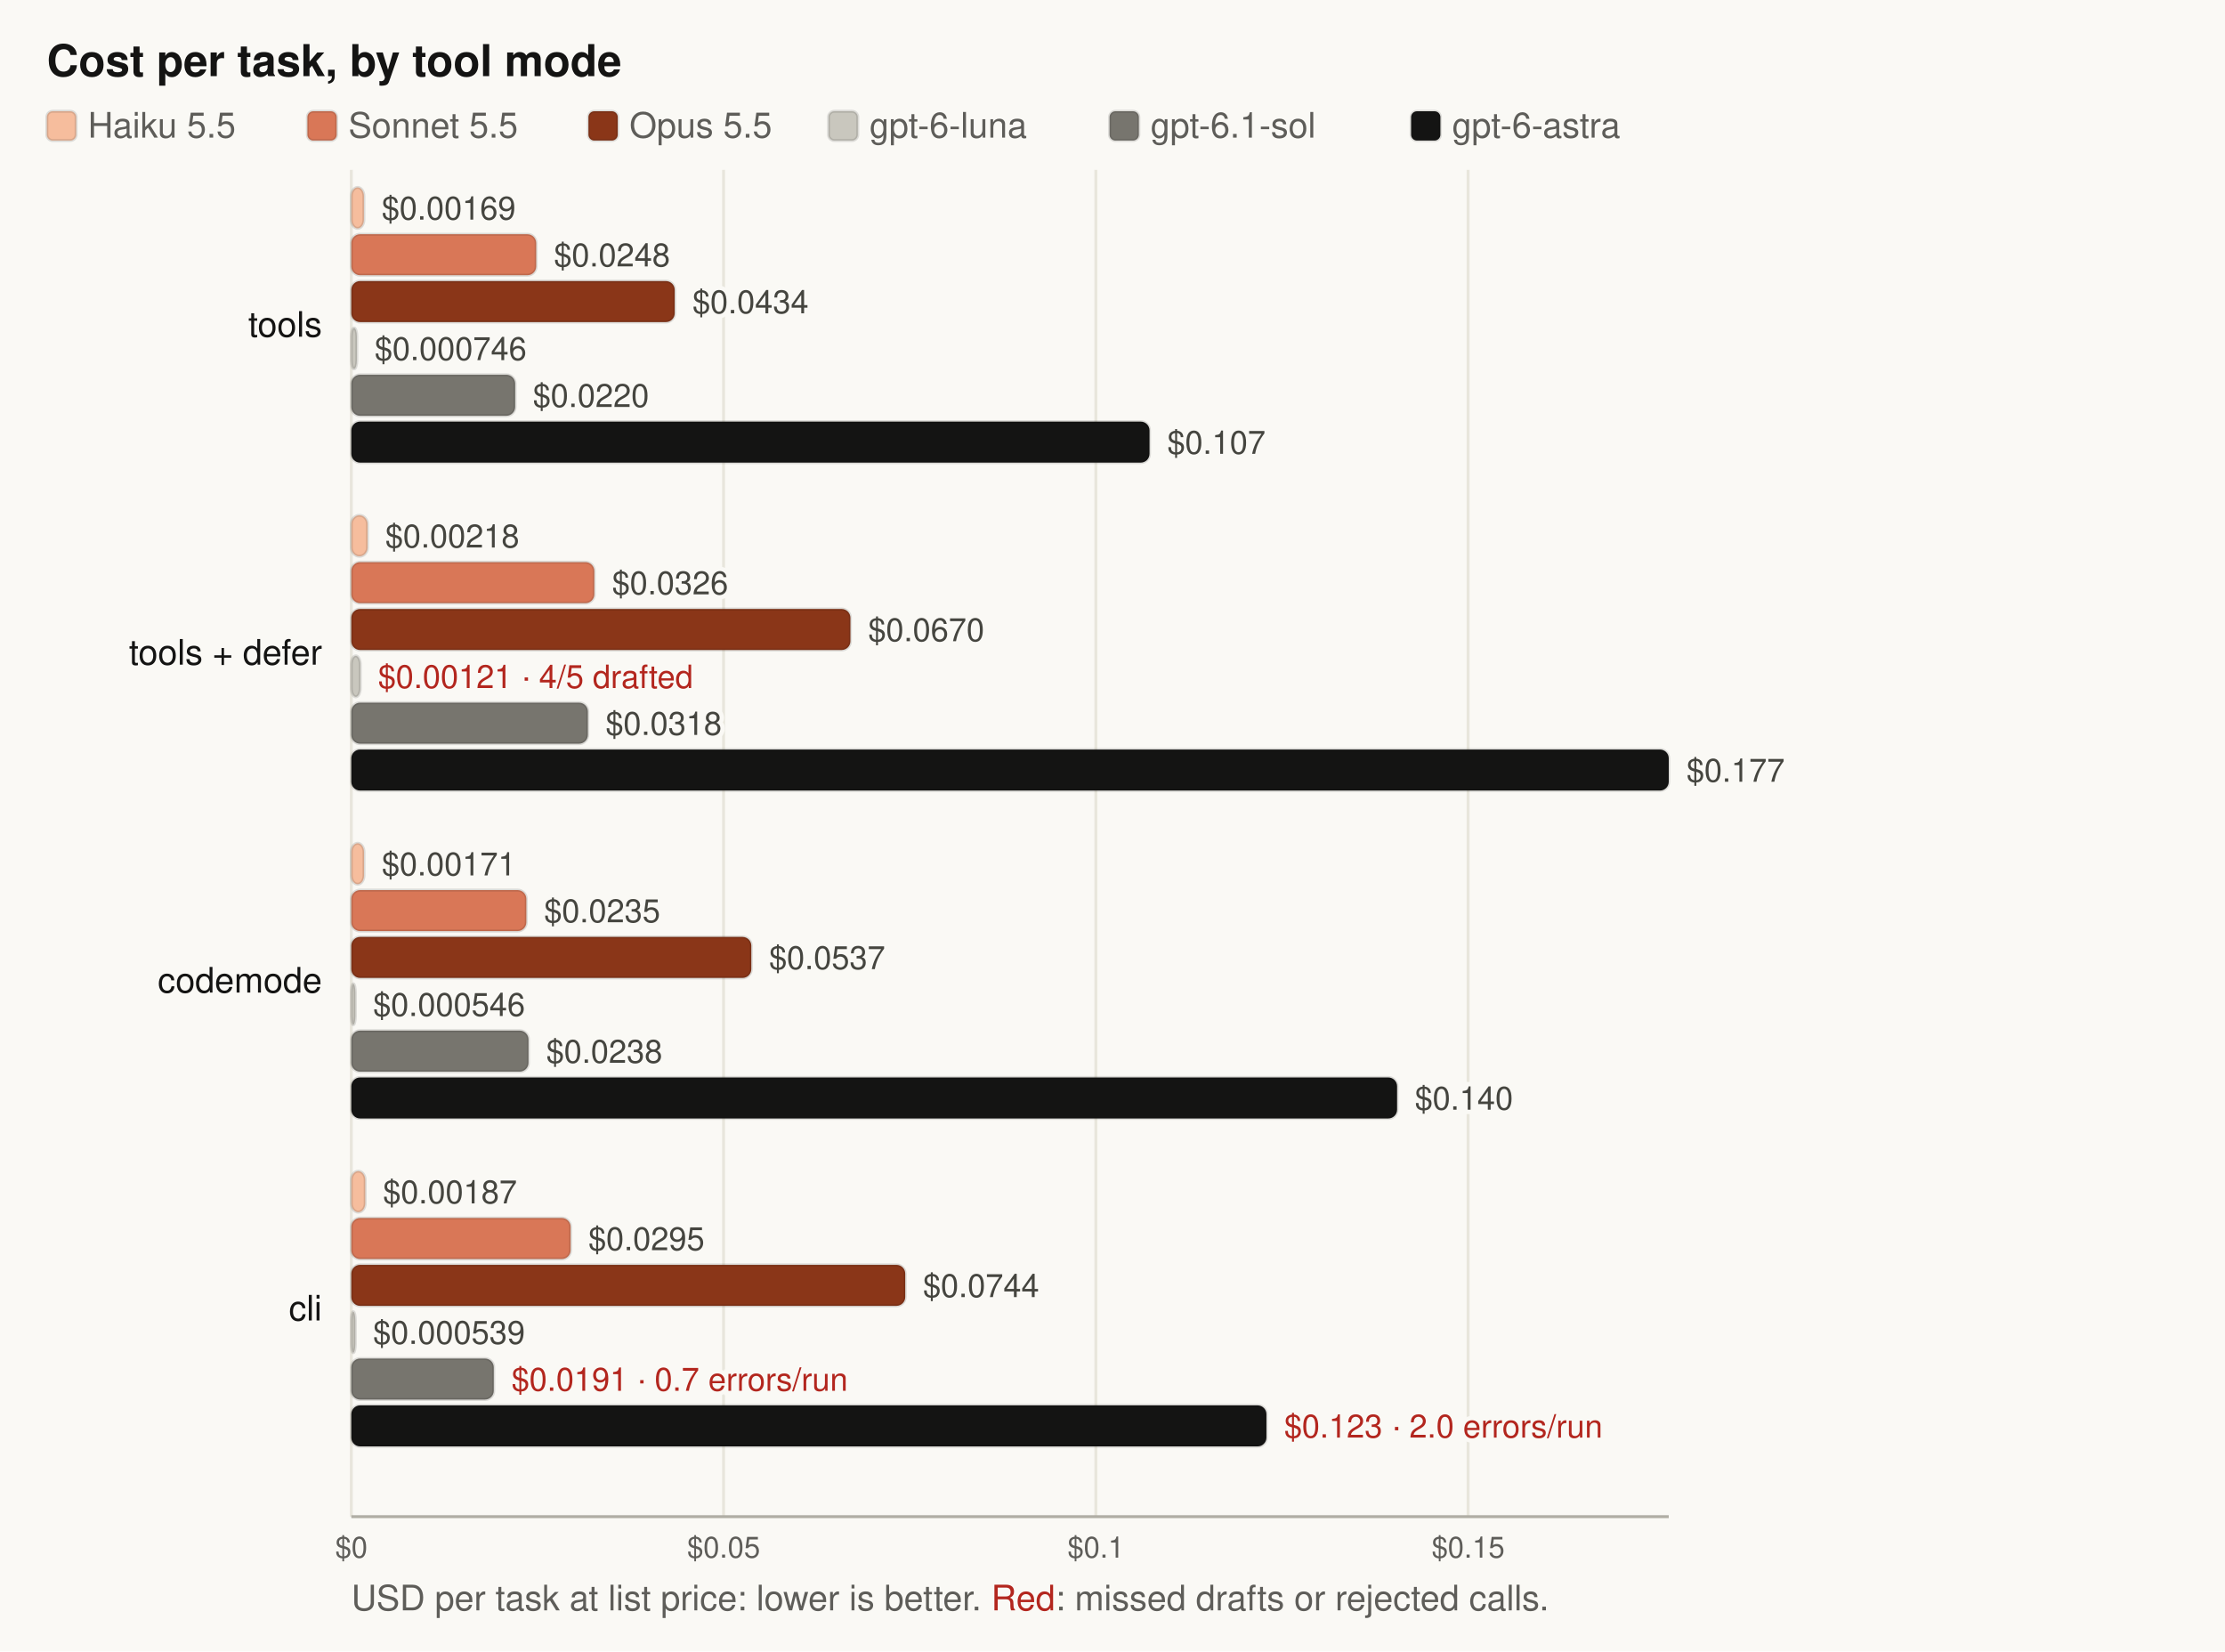
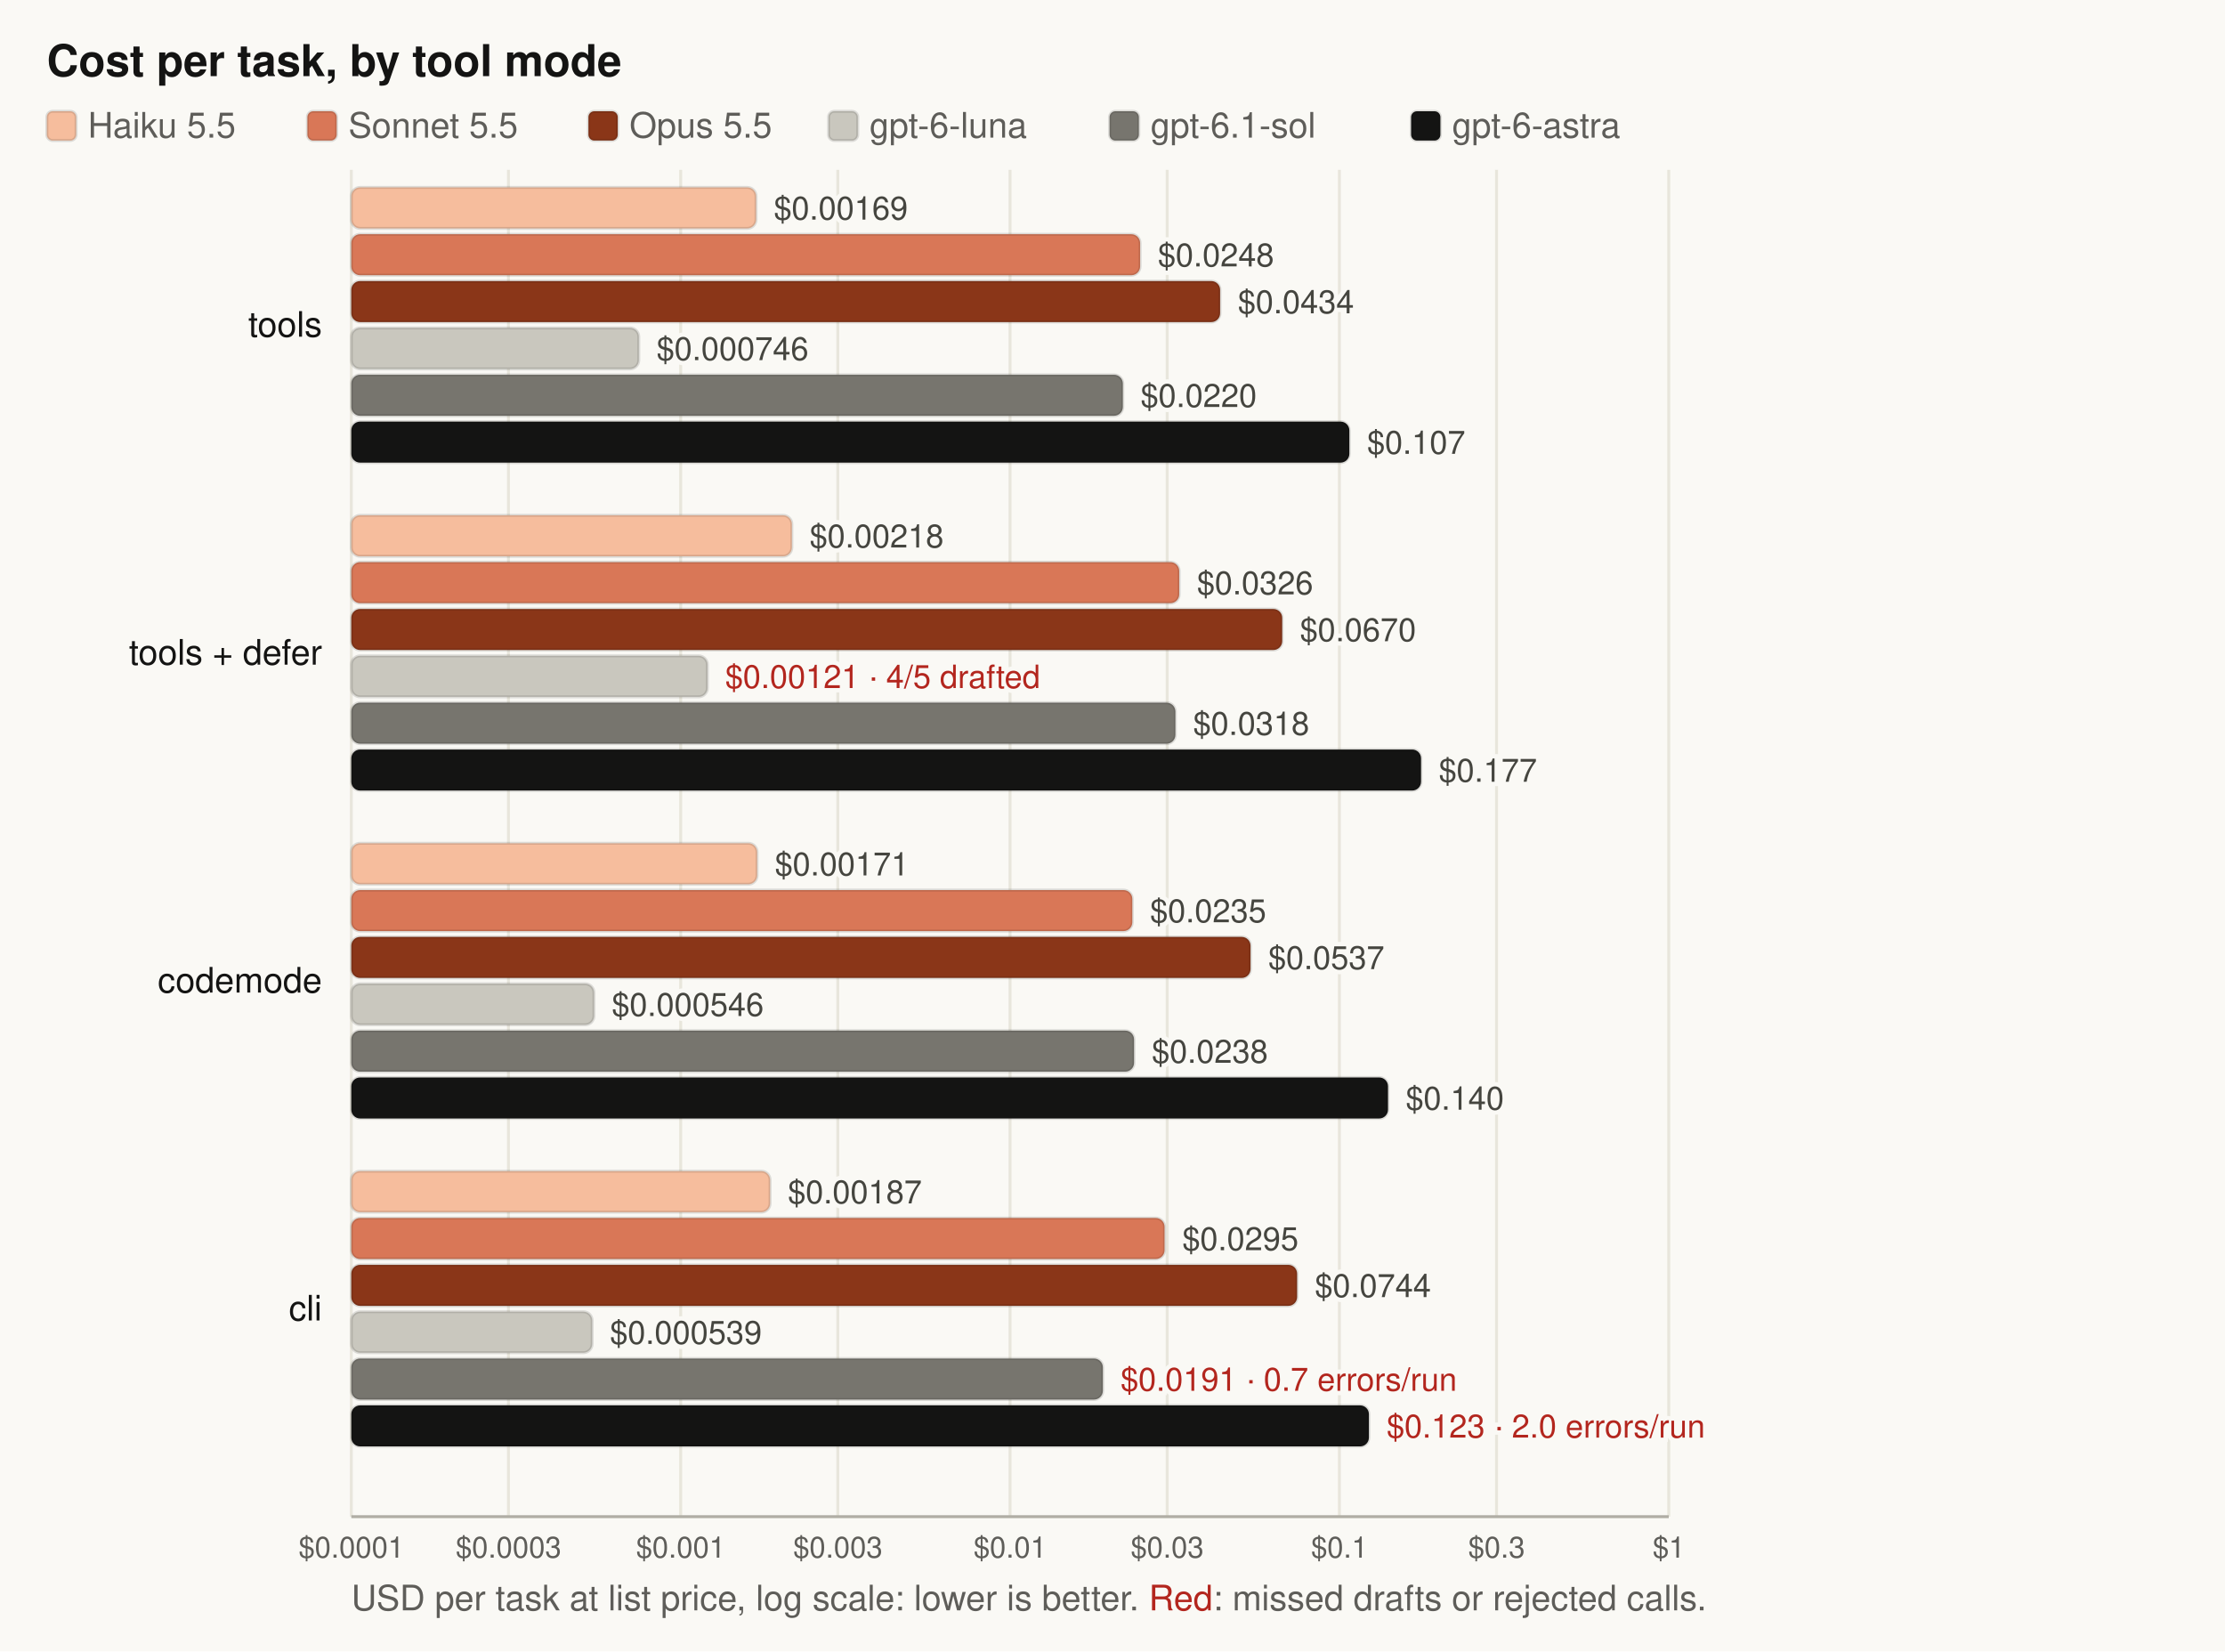
<svg xmlns="http://www.w3.org/2000/svg" width="760" height="564" viewBox="0 0 760 564" font-family="-apple-system, Segoe UI, Helvetica, Arial, sans-serif">
  <rect width="760" height="564" fill="#faf9f5" />
  <text x="16" y="26" font-size="15" font-weight="600" fill="#141413">Cost per task, by tool mode</text>
  <rect x="16" y="38" width="10" height="10" rx="2" fill="#f6bd9d" stroke="#0000001f" />
  <text x="30" y="47" font-size="12" fill="#5e5d59">Haiku 5.5</text>
  <rect x="105" y="38" width="10" height="10" rx="2" fill="#d97757" stroke="#0000001f" />
  <text x="119" y="47" font-size="12" fill="#5e5d59">Sonnet 5.5</text>
  <rect x="201" y="38" width="10" height="10" rx="2" fill="#8a3618" stroke="#0000001f" />
  <text x="215" y="47" font-size="12" fill="#5e5d59">Opus 5.5</text>
  <rect x="283" y="38" width="10" height="10" rx="2" fill="#c9c7be" stroke="#0000001f" />
  <text x="297" y="47" font-size="12" fill="#5e5d59">gpt-6-luna</text>
  <rect x="379" y="38" width="10" height="10" rx="2" fill="#77756e" stroke="#0000001f" />
  <text x="393" y="47" font-size="12" fill="#5e5d59">gpt-6.1-sol</text>
  <rect x="482" y="38" width="10" height="10" rx="2" fill="#141413" stroke="#0000001f" />
  <text x="496" y="47" font-size="12" fill="#5e5d59">gpt-6-astra</text>
  <line x1="120" y1="58" x2="120" y2="518" stroke="#e8e6dc" />
-   <text x="120" y="532" font-size="10" text-anchor="middle" fill="#5e5d59">$0</text>
-   <line x1="247.156" y1="58" x2="247.156" y2="518" stroke="#e8e6dc" />
-   <text x="247.156" y="532" font-size="10" text-anchor="middle" fill="#5e5d59">$0.05</text>
-   <line x1="374.311" y1="58" x2="374.311" y2="518" stroke="#e8e6dc" />
-   <text x="374.311" y="532" font-size="10" text-anchor="middle" fill="#5e5d59">$0.1</text>
-   <line x1="501.467" y1="58" x2="501.467" y2="518" stroke="#e8e6dc" />
-   <text x="501.467" y="532" font-size="10" text-anchor="middle" fill="#5e5d59">$0.15</text>
+   <text x="120" y="532" font-size="10" text-anchor="middle" fill="#5e5d59">$0.0001</text>
+   <line x1="173.676" y1="58" x2="173.676" y2="518" stroke="#e8e6dc" />
+   <text x="173.676" y="532" font-size="10" text-anchor="middle" fill="#5e5d59">$0.0003</text>
+   <line x1="232.5" y1="58" x2="232.5" y2="518" stroke="#e8e6dc" />
+   <text x="232.5" y="532" font-size="10" text-anchor="middle" fill="#5e5d59">$0.001</text>
+   <line x1="286.176" y1="58" x2="286.176" y2="518" stroke="#e8e6dc" />
+   <text x="286.176" y="532" font-size="10" text-anchor="middle" fill="#5e5d59">$0.003</text>
+   <line x1="345" y1="58" x2="345" y2="518" stroke="#e8e6dc" />
+   <text x="345" y="532" font-size="10" text-anchor="middle" fill="#5e5d59">$0.01</text>
+   <line x1="398.676" y1="58" x2="398.676" y2="518" stroke="#e8e6dc" />
+   <text x="398.676" y="532" font-size="10" text-anchor="middle" fill="#5e5d59">$0.03</text>
+   <line x1="457.5" y1="58" x2="457.5" y2="518" stroke="#e8e6dc" />
+   <text x="457.5" y="532" font-size="10" text-anchor="middle" fill="#5e5d59">$0.1</text>
+   <line x1="511.176" y1="58" x2="511.176" y2="518" stroke="#e8e6dc" />
+   <text x="511.176" y="532" font-size="10" text-anchor="middle" fill="#5e5d59">$0.3</text>
+   <line x1="570" y1="58" x2="570" y2="518" stroke="#e8e6dc" />
+   <text x="570" y="532" font-size="10" text-anchor="middle" fill="#5e5d59">$1</text>
  <line x1="120" y1="518" x2="570" y2="518" stroke="#b0aea5" />
  <text x="110" y="115" font-size="12" text-anchor="end" fill="#141413">tools</text>
-   <rect x="120" y="64" width="4.308" height="14" rx="3" fill="#f6bd9d" stroke="#0000001f" />
-   <text x="130.308" y="75" font-size="11" stroke="#faf9f5" stroke-width="3" paint-order="stroke" fill="#45453f">$0.00169</text>
-   <rect x="120" y="80" width="63.143" height="14" rx="3" fill="#d97757" stroke="#0000001f" />
-   <text x="189.143" y="91" font-size="11" stroke="#faf9f5" stroke-width="3" paint-order="stroke" fill="#45453f">$0.0248</text>
-   <rect x="120" y="96" width="110.458" height="14" rx="3" fill="#8a3618" stroke="#0000001f" />
-   <text x="236.458" y="107" font-size="11" stroke="#faf9f5" stroke-width="3" paint-order="stroke" fill="#45453f">$0.0434</text>
-   <rect x="120" y="112" width="1.898" height="14" rx="3" fill="#c9c7be" stroke="#0000001f" />
-   <text x="127.898" y="123" font-size="11" stroke="#faf9f5" stroke-width="3" paint-order="stroke" fill="#45453f">$0.000746</text>
-   <rect x="120" y="128" width="55.958" height="14" rx="3" fill="#77756e" stroke="#0000001f" />
-   <text x="181.958" y="139" font-size="11" stroke="#faf9f5" stroke-width="3" paint-order="stroke" fill="#45453f">$0.0220</text>
-   <rect x="120" y="144" width="272.647" height="14" rx="3" fill="#141413" stroke="#0000001f" />
-   <text x="398.647" y="155" font-size="11" stroke="#faf9f5" stroke-width="3" paint-order="stroke" fill="#45453f">$0.107</text>
+   <rect x="120" y="64" width="138.252" height="14" rx="3" fill="#f6bd9d" stroke="#0000001f" />
+   <text x="264.252" y="75" font-size="11" stroke="#faf9f5" stroke-width="3" paint-order="stroke" fill="#45453f">$0.00169</text>
+   <rect x="120" y="80" width="269.433" height="14" rx="3" fill="#d97757" stroke="#0000001f" />
+   <text x="395.433" y="91" font-size="11" stroke="#faf9f5" stroke-width="3" paint-order="stroke" fill="#45453f">$0.0248</text>
+   <rect x="120" y="96" width="296.756" height="14" rx="3" fill="#8a3618" stroke="#0000001f" />
+   <text x="422.756" y="107" font-size="11" stroke="#faf9f5" stroke-width="3" paint-order="stroke" fill="#45453f">$0.0434</text>
+   <rect x="120" y="112" width="98.203" height="14" rx="3" fill="#c9c7be" stroke="#0000001f" />
+   <text x="224.203" y="123" font-size="11" stroke="#faf9f5" stroke-width="3" paint-order="stroke" fill="#45453f">$0.000746</text>
+   <rect x="120" y="128" width="263.531" height="14" rx="3" fill="#77756e" stroke="#0000001f" />
+   <text x="389.531" y="139" font-size="11" stroke="#faf9f5" stroke-width="3" paint-order="stroke" fill="#45453f">$0.0220</text>
+   <rect x="120" y="144" width="340.901" height="14" rx="3" fill="#141413" stroke="#0000001f" />
+   <text x="466.901" y="155" font-size="11" stroke="#faf9f5" stroke-width="3" paint-order="stroke" fill="#45453f">$0.107</text>
  <text x="110" y="227" font-size="12" text-anchor="end" fill="#141413">tools + defer</text>
-   <rect x="120" y="176" width="5.533" height="14" rx="3" fill="#f6bd9d" stroke="#0000001f" />
-   <text x="131.533" y="187" font-size="11" stroke="#faf9f5" stroke-width="3" paint-order="stroke" fill="#45453f">$0.00218</text>
-   <rect x="120" y="192" width="82.996" height="14" rx="3" fill="#d97757" stroke="#0000001f" />
-   <text x="208.996" y="203" font-size="11" stroke="#faf9f5" stroke-width="3" paint-order="stroke" fill="#45453f">$0.0326</text>
-   <rect x="120" y="208" width="170.48" height="14" rx="3" fill="#8a3618" stroke="#0000001f" />
-   <text x="296.48" y="219" font-size="11" stroke="#faf9f5" stroke-width="3" paint-order="stroke" fill="#45453f">$0.0670</text>
-   <rect x="120" y="224" width="3.066" height="14" rx="3" fill="#c9c7be" stroke="#0000001f" />
-   <text x="129.066" y="235" font-size="11" stroke="#faf9f5" stroke-width="3" paint-order="stroke" fill="#b3261e">$0.00121 · 4/5 drafted</text>
-   <rect x="120" y="240" width="80.792" height="14" rx="3" fill="#77756e" stroke="#0000001f" />
-   <text x="206.792" y="251" font-size="11" stroke="#faf9f5" stroke-width="3" paint-order="stroke" fill="#45453f">$0.0318</text>
-   <rect x="120" y="256" width="450" height="14" rx="3" fill="#141413" stroke="#0000001f" />
-   <text x="576" y="267" font-size="11" stroke="#faf9f5" stroke-width="3" paint-order="stroke" fill="#45453f">$0.177</text>
+   <rect x="120" y="176" width="150.479" height="14" rx="3" fill="#f6bd9d" stroke="#0000001f" />
+   <text x="276.479" y="187" font-size="11" stroke="#faf9f5" stroke-width="3" paint-order="stroke" fill="#45453f">$0.00218</text>
+   <rect x="120" y="192" width="282.791" height="14" rx="3" fill="#d97757" stroke="#0000001f" />
+   <text x="408.791" y="203" font-size="11" stroke="#faf9f5" stroke-width="3" paint-order="stroke" fill="#45453f">$0.0326</text>
+   <rect x="120" y="208" width="317.96" height="14" rx="3" fill="#8a3618" stroke="#0000001f" />
+   <text x="443.96" y="219" font-size="11" stroke="#faf9f5" stroke-width="3" paint-order="stroke" fill="#45453f">$0.0670</text>
+   <rect x="120" y="224" width="121.642" height="14" rx="3" fill="#c9c7be" stroke="#0000001f" />
+   <text x="247.642" y="235" font-size="11" stroke="#faf9f5" stroke-width="3" paint-order="stroke" fill="#b3261e">$0.00121 · 4/5 drafted</text>
+   <rect x="120" y="240" width="281.476" height="14" rx="3" fill="#77756e" stroke="#0000001f" />
+   <text x="407.476" y="251" font-size="11" stroke="#faf9f5" stroke-width="3" paint-order="stroke" fill="#45453f">$0.0318</text>
+   <rect x="120" y="256" width="365.383" height="14" rx="3" fill="#141413" stroke="#0000001f" />
+   <text x="491.383" y="267" font-size="11" stroke="#faf9f5" stroke-width="3" paint-order="stroke" fill="#45453f">$0.177</text>
  <text x="110" y="339" font-size="12" text-anchor="end" fill="#141413">codemode</text>
-   <rect x="120" y="288" width="4.339" height="14" rx="3" fill="#f6bd9d" stroke="#0000001f" />
-   <text x="130.339" y="299" font-size="11" stroke="#faf9f5" stroke-width="3" paint-order="stroke" fill="#45453f">$0.00171</text>
-   <rect x="120" y="304" width="59.785" height="14" rx="3" fill="#d97757" stroke="#0000001f" />
-   <text x="185.785" y="315" font-size="11" stroke="#faf9f5" stroke-width="3" paint-order="stroke" fill="#45453f">$0.0235</text>
-   <rect x="120" y="320" width="136.627" height="14" rx="3" fill="#8a3618" stroke="#0000001f" />
-   <text x="262.627" y="331" font-size="11" stroke="#faf9f5" stroke-width="3" paint-order="stroke" fill="#45453f">$0.0537</text>
-   <rect x="120" y="336" width="1.388" height="14" rx="3" fill="#c9c7be" stroke="#0000001f" />
-   <text x="127.388" y="347" font-size="11" stroke="#faf9f5" stroke-width="3" paint-order="stroke" fill="#45453f">$0.000546</text>
-   <rect x="120" y="352" width="60.514" height="14" rx="3" fill="#77756e" stroke="#0000001f" />
-   <text x="186.514" y="363" font-size="11" stroke="#faf9f5" stroke-width="3" paint-order="stroke" fill="#45453f">$0.0238</text>
-   <rect x="120" y="368" width="357.201" height="14" rx="3" fill="#141413" stroke="#0000001f" />
-   <text x="483.201" y="379" font-size="11" stroke="#faf9f5" stroke-width="3" paint-order="stroke" fill="#45453f">$0.140</text>
+   <rect x="120" y="288" width="138.607" height="14" rx="3" fill="#f6bd9d" stroke="#0000001f" />
+   <text x="264.607" y="299" font-size="11" stroke="#faf9f5" stroke-width="3" paint-order="stroke" fill="#45453f">$0.00171</text>
+   <rect x="120" y="304" width="266.763" height="14" rx="3" fill="#d97757" stroke="#0000001f" />
+   <text x="392.763" y="315" font-size="11" stroke="#faf9f5" stroke-width="3" paint-order="stroke" fill="#45453f">$0.0235</text>
+   <rect x="120" y="320" width="307.144" height="14" rx="3" fill="#8a3618" stroke="#0000001f" />
+   <text x="433.144" y="331" font-size="11" stroke="#faf9f5" stroke-width="3" paint-order="stroke" fill="#45453f">$0.0537</text>
+   <rect x="120" y="336" width="82.898" height="14" rx="3" fill="#c9c7be" stroke="#0000001f" />
+   <text x="208.898" y="347" font-size="11" stroke="#faf9f5" stroke-width="3" paint-order="stroke" fill="#45453f">$0.000546</text>
+   <rect x="120" y="352" width="267.355" height="14" rx="3" fill="#77756e" stroke="#0000001f" />
+   <text x="393.355" y="363" font-size="11" stroke="#faf9f5" stroke-width="3" paint-order="stroke" fill="#45453f">$0.0238</text>
+   <rect x="120" y="368" width="354.099" height="14" rx="3" fill="#141413" stroke="#0000001f" />
+   <text x="480.099" y="379" font-size="11" stroke="#faf9f5" stroke-width="3" paint-order="stroke" fill="#45453f">$0.140</text>
  <text x="110" y="451" font-size="12" text-anchor="end" fill="#141413">cli</text>
-   <rect x="120" y="400" width="4.752" height="14" rx="3" fill="#f6bd9d" stroke="#0000001f" />
-   <text x="130.752" y="411" font-size="11" stroke="#faf9f5" stroke-width="3" paint-order="stroke" fill="#45453f">$0.00187</text>
-   <rect x="120" y="416" width="74.907" height="14" rx="3" fill="#d97757" stroke="#0000001f" />
-   <text x="200.907" y="427" font-size="11" stroke="#faf9f5" stroke-width="3" paint-order="stroke" fill="#45453f">$0.0295</text>
-   <rect x="120" y="432" width="189.204" height="14" rx="3" fill="#8a3618" stroke="#0000001f" />
-   <text x="315.204" y="443" font-size="11" stroke="#faf9f5" stroke-width="3" paint-order="stroke" fill="#45453f">$0.0744</text>
-   <rect x="120" y="448" width="1.37" height="14" rx="3" fill="#c9c7be" stroke="#0000001f" />
-   <text x="127.37" y="459" font-size="11" stroke="#faf9f5" stroke-width="3" paint-order="stroke" fill="#45453f">$0.000539</text>
-   <rect x="120" y="464" width="48.657" height="14" rx="3" fill="#77756e" stroke="#0000001f" />
-   <text x="174.657" y="475" font-size="11" stroke="#faf9f5" stroke-width="3" paint-order="stroke" fill="#b3261e">$0.0191 · 0.7 errors/run</text>
-   <rect x="120" y="480" width="312.573" height="14" rx="3" fill="#141413" stroke="#0000001f" />
-   <text x="438.573" y="491" font-size="11" stroke="#faf9f5" stroke-width="3" paint-order="stroke" fill="#b3261e">$0.123 · 2.0 errors/run</text>
-   <text x="120" y="550" font-size="12" fill="#5e5d59">USD per task at list price: lower is better. <tspan fill="#b3261e">Red</tspan>: missed drafts or rejected calls.</text>
+   <rect x="120" y="400" width="143.048" height="14" rx="3" fill="#f6bd9d" stroke="#0000001f" />
+   <text x="269.048" y="411" font-size="11" stroke="#faf9f5" stroke-width="3" paint-order="stroke" fill="#45453f">$0.00187</text>
+   <rect x="120" y="416" width="277.78" height="14" rx="3" fill="#d97757" stroke="#0000001f" />
+   <text x="403.78" y="427" font-size="11" stroke="#faf9f5" stroke-width="3" paint-order="stroke" fill="#45453f">$0.0295</text>
+   <rect x="120" y="432" width="323.051" height="14" rx="3" fill="#8a3618" stroke="#0000001f" />
+   <text x="449.051" y="443" font-size="11" stroke="#faf9f5" stroke-width="3" paint-order="stroke" fill="#45453f">$0.0744</text>
+   <rect x="120" y="448" width="82.271" height="14" rx="3" fill="#c9c7be" stroke="#0000001f" />
+   <text x="208.271" y="459" font-size="11" stroke="#faf9f5" stroke-width="3" paint-order="stroke" fill="#45453f">$0.000539</text>
+   <rect x="120" y="464" width="256.701" height="14" rx="3" fill="#77756e" stroke="#0000001f" />
+   <text x="382.701" y="475" font-size="11" stroke="#faf9f5" stroke-width="3" paint-order="stroke" fill="#b3261e">$0.0191 · 0.7 errors/run</text>
+   <rect x="120" y="480" width="347.578" height="14" rx="3" fill="#141413" stroke="#0000001f" />
+   <text x="473.578" y="491" font-size="11" stroke="#faf9f5" stroke-width="3" paint-order="stroke" fill="#b3261e">$0.123 · 2.0 errors/run</text>
+   <text x="120" y="550" font-size="12" fill="#5e5d59">USD per task at list price, log scale: lower is better. <tspan fill="#b3261e">Red</tspan>: missed drafts or rejected calls.</text>
</svg>
